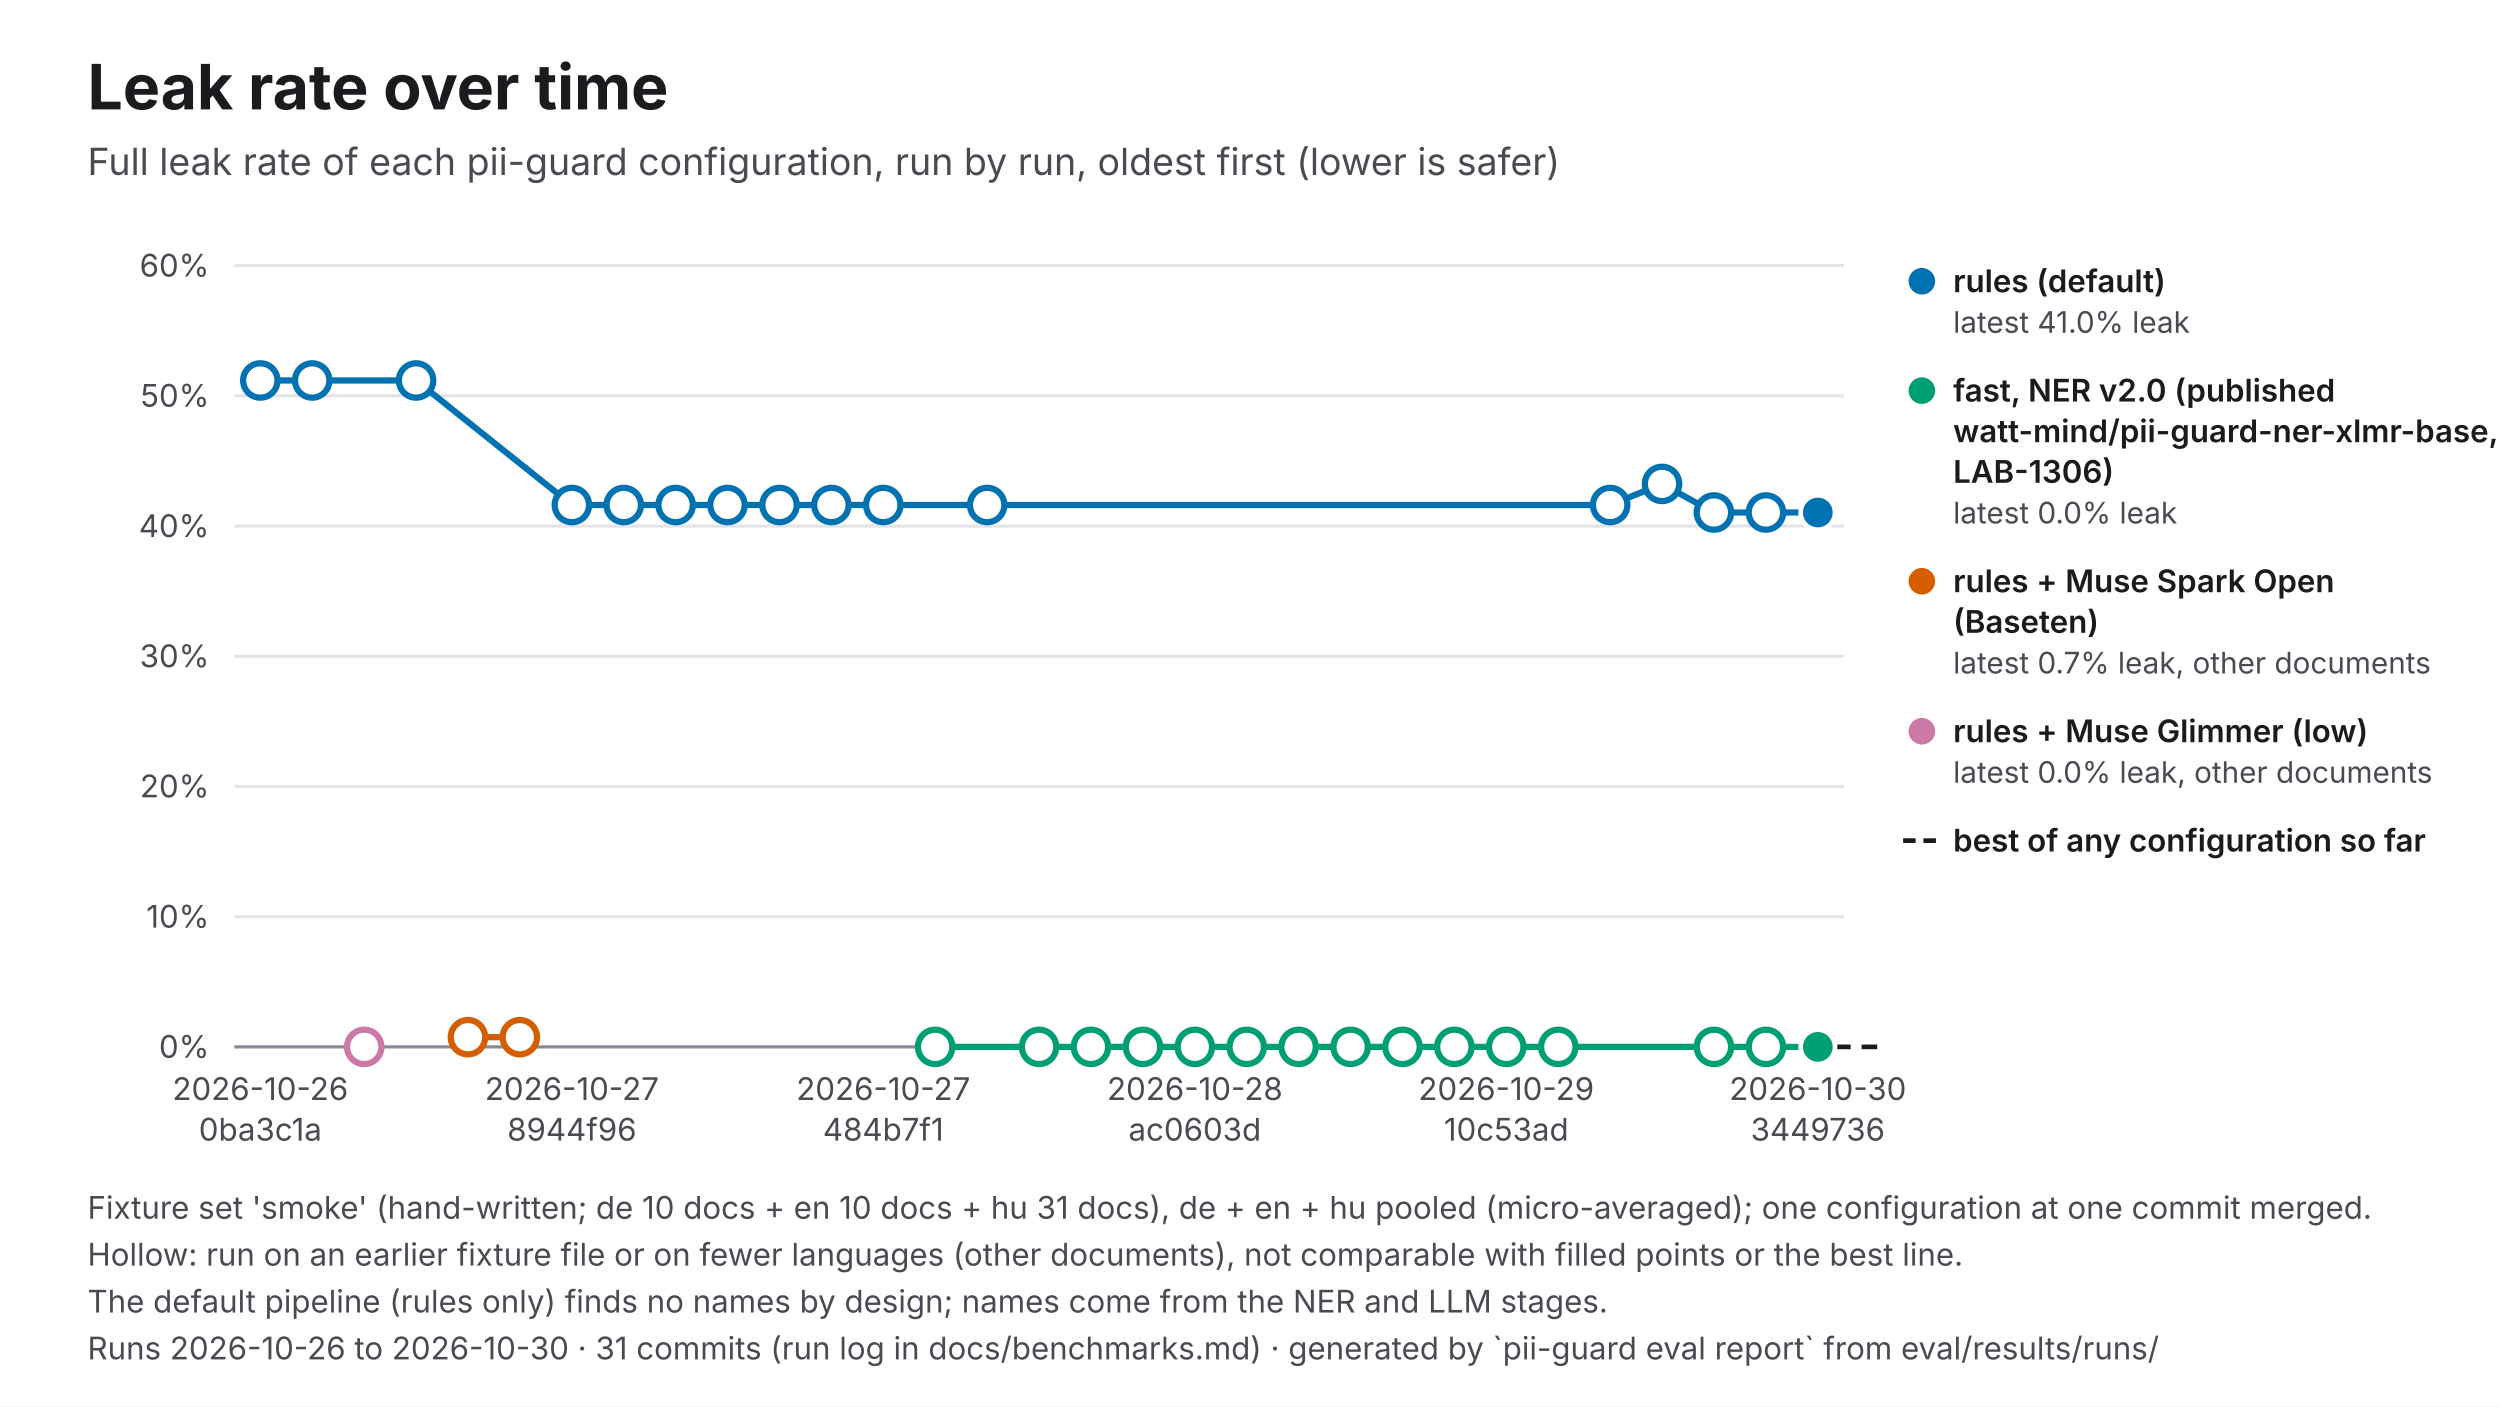
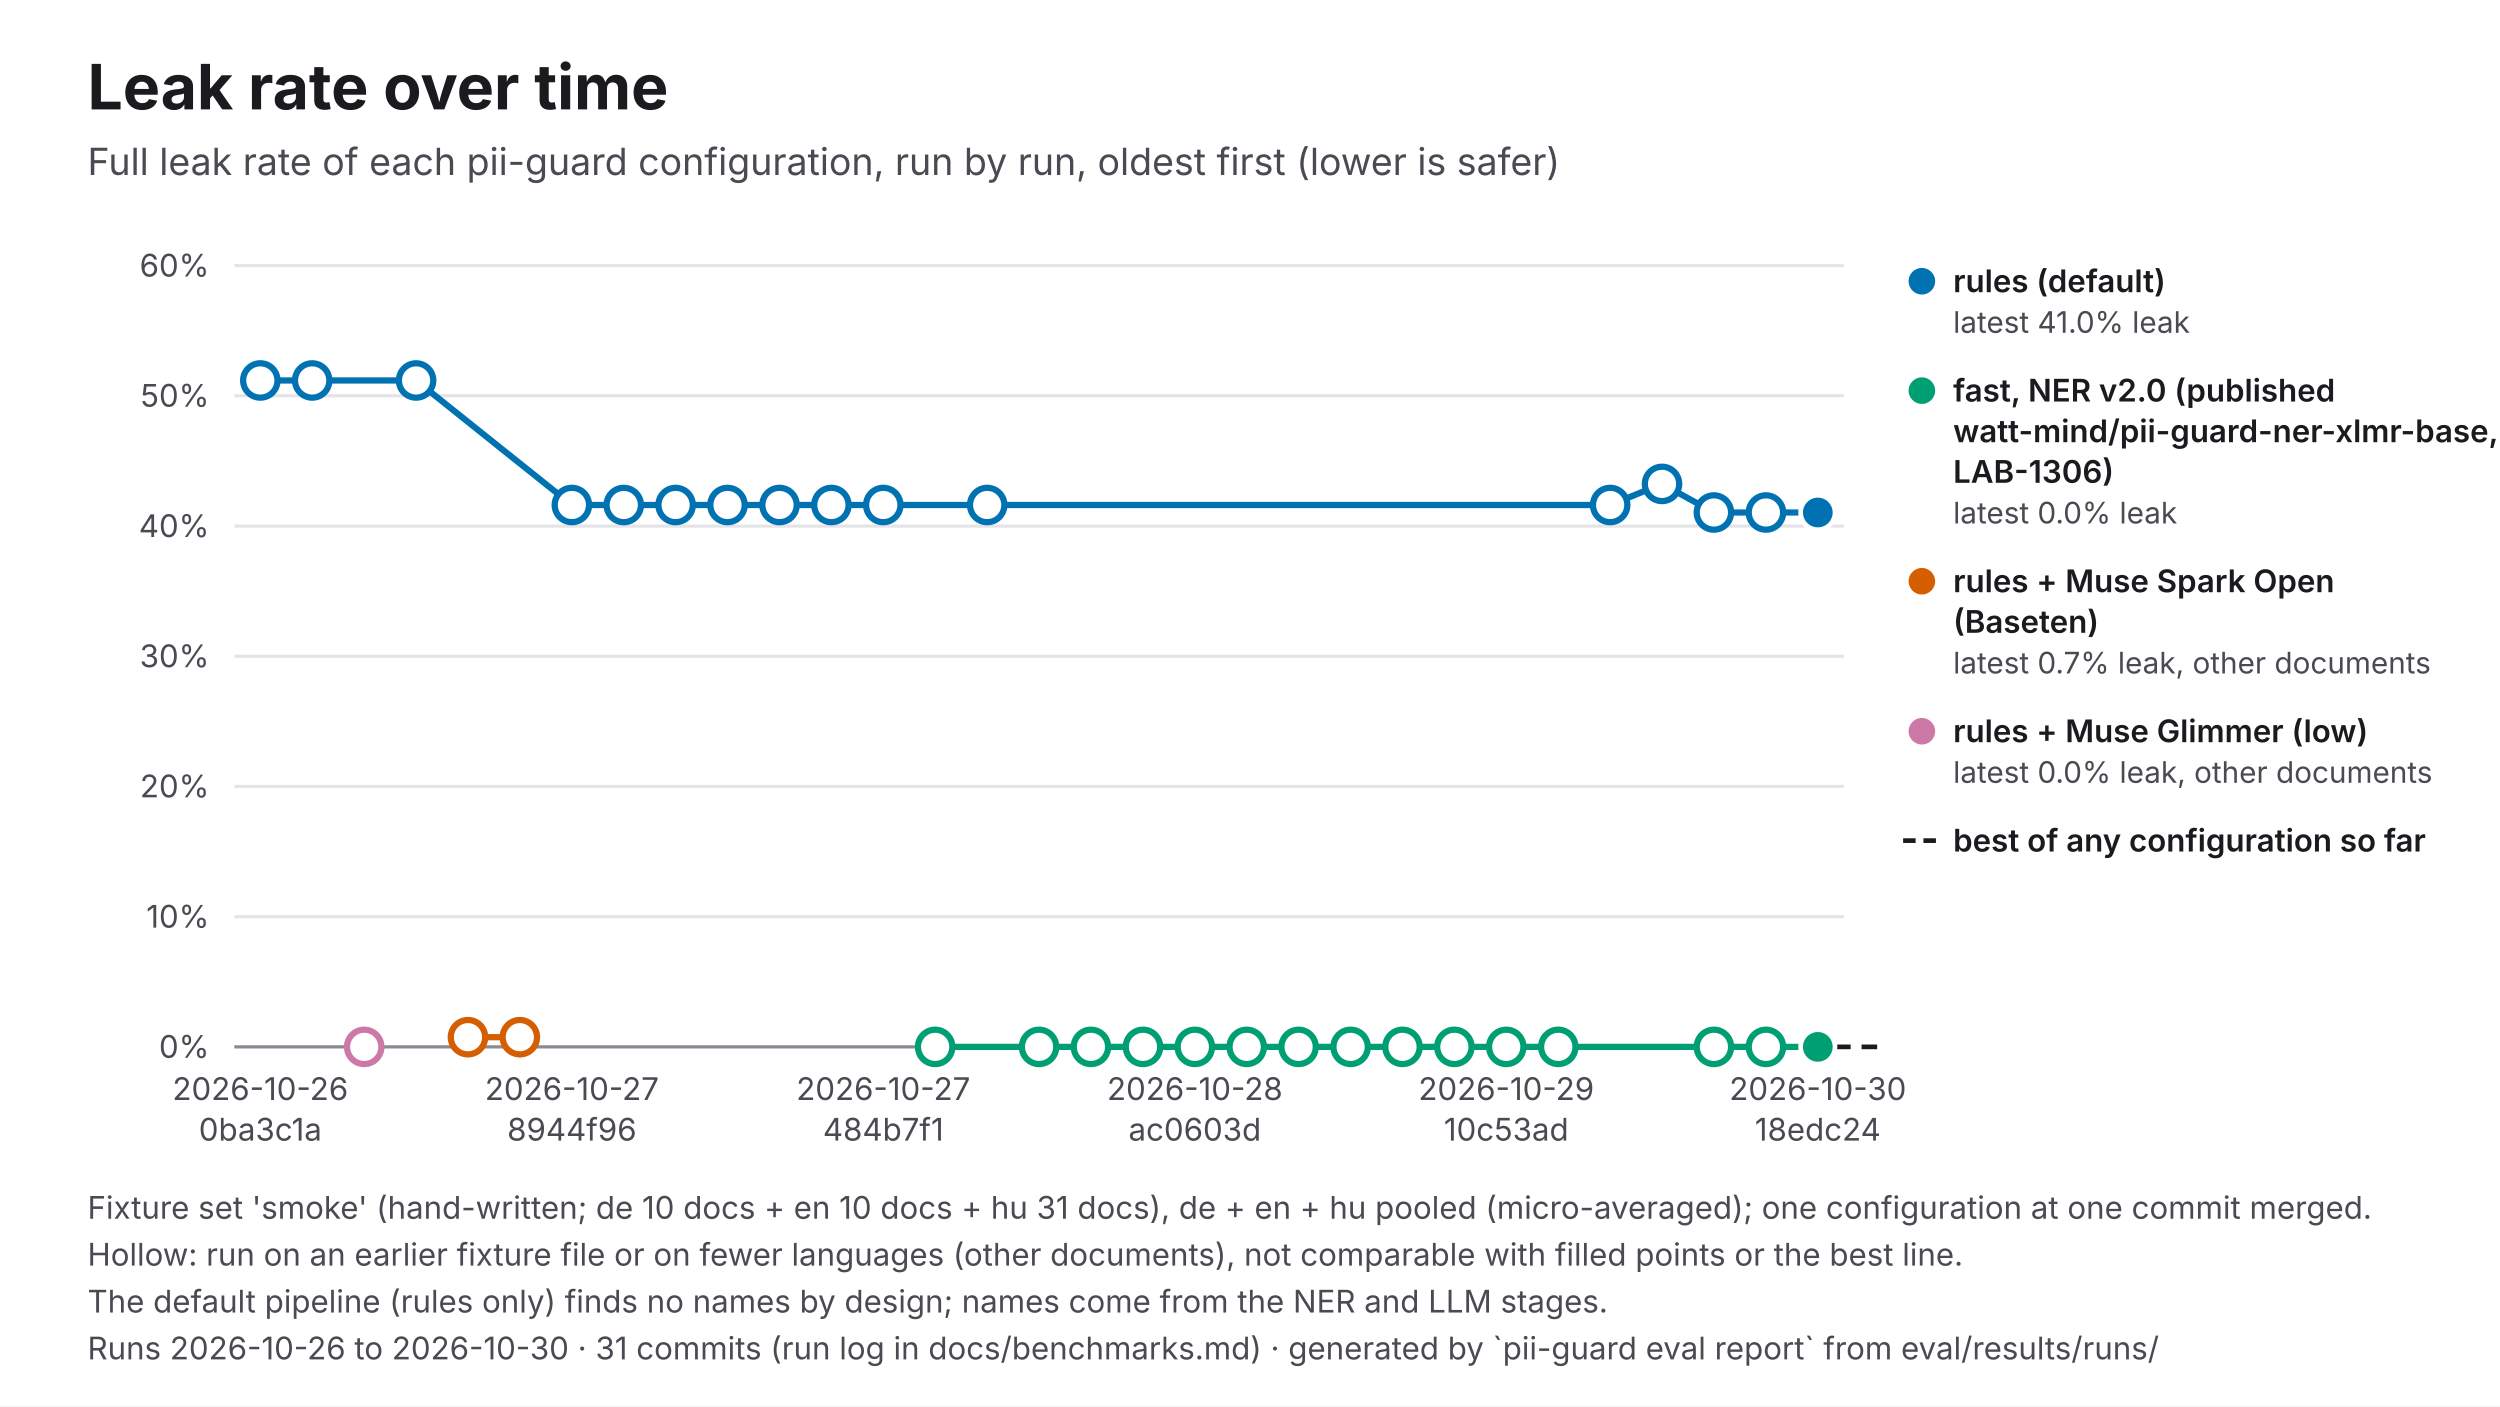
<svg xmlns="http://www.w3.org/2000/svg" viewBox="0 0 1600 900" width="1600" height="900" role="img" aria-labelledby="t d" font-family="Inter, 'Helvetica Neue', Helvetica, Arial, sans-serif">
  <rect width="1600" height="900" fill="#FFFFFF" />
  <text x="56" y="70" font-size="40" fill="#1B1B1F" font-weight="700">Leak rate over time</text>
  <text x="56" y="112" font-size="24" fill="#4A4A52">Full leak rate of each pii-guard configuration, run by run, oldest first (lower is safer)</text>
  <line x1="150" y1="670" x2="1180" y2="670" stroke="#E3E3E8" stroke-width="2" />
  <text x="134" y="677" font-size="20" fill="#4A4A52" text-anchor="end">0%</text>
  <line x1="150" y1="586.7" x2="1180" y2="586.7" stroke="#E3E3E8" stroke-width="2" />
  <text x="134" y="593.7" font-size="20" fill="#4A4A52" text-anchor="end">10%</text>
  <line x1="150" y1="503.3" x2="1180" y2="503.3" stroke="#E3E3E8" stroke-width="2" />
  <text x="134" y="510.3" font-size="20" fill="#4A4A52" text-anchor="end">20%</text>
  <line x1="150" y1="420" x2="1180" y2="420" stroke="#E3E3E8" stroke-width="2" />
  <text x="134" y="427" font-size="20" fill="#4A4A52" text-anchor="end">30%</text>
  <line x1="150" y1="336.7" x2="1180" y2="336.7" stroke="#E3E3E8" stroke-width="2" />
  <text x="134" y="343.7" font-size="20" fill="#4A4A52" text-anchor="end">40%</text>
  <line x1="150" y1="253.3" x2="1180" y2="253.3" stroke="#E3E3E8" stroke-width="2" />
  <text x="134" y="260.3" font-size="20" fill="#4A4A52" text-anchor="end">50%</text>
  <line x1="150" y1="170" x2="1180" y2="170" stroke="#E3E3E8" stroke-width="2" />
  <text x="134" y="177" font-size="20" fill="#4A4A52" text-anchor="end">60%</text>
  <text x="166.6" y="704" font-size="20" fill="#4A4A52" text-anchor="middle">2026-10-26</text>
  <text x="166.6" y="730" font-size="20" fill="#4A4A52" text-anchor="middle">0ba3c1a</text>
  <text x="366" y="704" font-size="20" fill="#4A4A52" text-anchor="middle">2026-10-27</text>
  <text x="366" y="730" font-size="20" fill="#4A4A52" text-anchor="middle">8944f96</text>
  <text x="565.3" y="704" font-size="20" fill="#4A4A52" text-anchor="middle">2026-10-27</text>
  <text x="565.3" y="730" font-size="20" fill="#4A4A52" text-anchor="middle">484b7f1</text>
  <text x="764.7" y="704" font-size="20" fill="#4A4A52" text-anchor="middle">2026-10-28</text>
  <text x="764.7" y="730" font-size="20" fill="#4A4A52" text-anchor="middle">ac0603d</text>
  <text x="964" y="704" font-size="20" fill="#4A4A52" text-anchor="middle">2026-10-29</text>
  <text x="964" y="730" font-size="20" fill="#4A4A52" text-anchor="middle">10c53ad</text>
  <text x="1163.4" y="704" font-size="20" fill="#4A4A52" text-anchor="middle">2026-10-30</text>
-   <text x="1163.4" y="730" font-size="20" fill="#4A4A52" text-anchor="middle">3449736</text>
+   <text x="1163.4" y="730" font-size="20" fill="#4A4A52" text-anchor="middle">18edc24</text>
  <line x1="150" y1="670" x2="1180" y2="670" stroke="#8A8A93" stroke-width="2" />
  <path d="M1123.4,670H1203.4" fill="none" stroke="#1B1B1F" stroke-width="3" stroke-dasharray="10 7" />
  <path d="M166.6,243.5L199.8,243.5L266.3,243.5L366,323.2L399.2,323.2L432.4,323.2L465.6,323.2L498.9,323.2L532.1,323.2L565.3,323.2L631.8,323.2L1030.5,323.2L1063.7,309.7L1096.9,328L1130.2,328L1163.4,328" fill="none" stroke="#0072B2" stroke-width="4" />
  <circle cx="166.6" cy="243.5" r="11" fill="#FFFFFF" stroke="#0072B2" stroke-width="4" />
  <circle cx="199.8" cy="243.5" r="11" fill="#FFFFFF" stroke="#0072B2" stroke-width="4" />
  <circle cx="266.3" cy="243.5" r="11" fill="#FFFFFF" stroke="#0072B2" stroke-width="4" />
  <circle cx="366" cy="323.2" r="11" fill="#FFFFFF" stroke="#0072B2" stroke-width="4" />
  <circle cx="399.2" cy="323.2" r="11" fill="#FFFFFF" stroke="#0072B2" stroke-width="4" />
  <circle cx="432.4" cy="323.2" r="11" fill="#FFFFFF" stroke="#0072B2" stroke-width="4" />
  <circle cx="465.6" cy="323.2" r="11" fill="#FFFFFF" stroke="#0072B2" stroke-width="4" />
  <circle cx="498.9" cy="323.2" r="11" fill="#FFFFFF" stroke="#0072B2" stroke-width="4" />
  <circle cx="532.1" cy="323.2" r="11" fill="#FFFFFF" stroke="#0072B2" stroke-width="4" />
  <circle cx="565.3" cy="323.2" r="11" fill="#FFFFFF" stroke="#0072B2" stroke-width="4" />
  <circle cx="631.8" cy="323.2" r="11" fill="#FFFFFF" stroke="#0072B2" stroke-width="4" />
  <circle cx="1030.5" cy="323.2" r="11" fill="#FFFFFF" stroke="#0072B2" stroke-width="4" />
  <circle cx="1063.7" cy="309.7" r="11" fill="#FFFFFF" stroke="#0072B2" stroke-width="4" />
  <circle cx="1096.9" cy="328" r="11" fill="#FFFFFF" stroke="#0072B2" stroke-width="4" />
  <circle cx="1130.2" cy="328" r="11" fill="#FFFFFF" stroke="#0072B2" stroke-width="4" />
  <circle cx="1163.4" cy="328" r="11" fill="#0072B2" stroke="#FFFFFF" stroke-width="3" />
  <path d="M598.5,670L665,670L698.2,670L731.5,670L764.7,670L797.9,670L831.1,670L864.4,670L897.6,670L930.8,670L964,670L997.3,670L1096.9,670L1130.2,670L1163.4,670" fill="none" stroke="#009E73" stroke-width="4" />
  <circle cx="598.5" cy="670" r="11" fill="#FFFFFF" stroke="#009E73" stroke-width="4" />
  <circle cx="665" cy="670" r="11" fill="#FFFFFF" stroke="#009E73" stroke-width="4" />
  <circle cx="698.2" cy="670" r="11" fill="#FFFFFF" stroke="#009E73" stroke-width="4" />
  <circle cx="731.5" cy="670" r="11" fill="#FFFFFF" stroke="#009E73" stroke-width="4" />
  <circle cx="764.7" cy="670" r="11" fill="#FFFFFF" stroke="#009E73" stroke-width="4" />
  <circle cx="797.9" cy="670" r="11" fill="#FFFFFF" stroke="#009E73" stroke-width="4" />
  <circle cx="831.1" cy="670" r="11" fill="#FFFFFF" stroke="#009E73" stroke-width="4" />
  <circle cx="864.4" cy="670" r="11" fill="#FFFFFF" stroke="#009E73" stroke-width="4" />
  <circle cx="897.6" cy="670" r="11" fill="#FFFFFF" stroke="#009E73" stroke-width="4" />
  <circle cx="930.8" cy="670" r="11" fill="#FFFFFF" stroke="#009E73" stroke-width="4" />
  <circle cx="964" cy="670" r="11" fill="#FFFFFF" stroke="#009E73" stroke-width="4" />
  <circle cx="997.3" cy="670" r="11" fill="#FFFFFF" stroke="#009E73" stroke-width="4" />
  <circle cx="1096.9" cy="670" r="11" fill="#FFFFFF" stroke="#009E73" stroke-width="4" />
  <circle cx="1130.2" cy="670" r="11" fill="#FFFFFF" stroke="#009E73" stroke-width="4" />
  <circle cx="1163.4" cy="670" r="11" fill="#009E73" stroke="#FFFFFF" stroke-width="3" />
  <path d="M299.5,663.8L332.7,663.8" fill="none" stroke="#D55E00" stroke-width="4" />
  <circle cx="299.5" cy="663.8" r="11" fill="#FFFFFF" stroke="#D55E00" stroke-width="4" />
  <circle cx="332.7" cy="663.8" r="11" fill="#FFFFFF" stroke="#D55E00" stroke-width="4" />
  <circle cx="233.1" cy="670" r="11" fill="#FFFFFF" stroke="#CC79A7" stroke-width="4" />
  <circle cx="1230" cy="180" r="10" fill="#0072B2" stroke="#FFFFFF" stroke-width="3" />
  <text x="1250" y="187" font-size="20" fill="#1B1B1F" font-weight="600">rules (default)</text>
  <text x="1250" y="213" font-size="19" fill="#4A4A52">latest 41.0% leak</text>
  <circle cx="1230" cy="250" r="10" fill="#009E73" stroke="#FFFFFF" stroke-width="3" />
  <text x="1250" y="257" font-size="20" fill="#1B1B1F" font-weight="600">fast, NER v2.0 (published</text>
  <text x="1250" y="283" font-size="20" fill="#1B1B1F" font-weight="600">watt-mind/pii-guard-ner-xlmr-base,</text>
  <text x="1250" y="309" font-size="20" fill="#1B1B1F" font-weight="600">LAB-1306)</text>
  <text x="1250" y="335" font-size="19" fill="#4A4A52">latest 0.0% leak</text>
  <circle cx="1230" cy="372" r="10" fill="#D55E00" stroke="#FFFFFF" stroke-width="3" />
  <text x="1250" y="379" font-size="20" fill="#1B1B1F" font-weight="600">rules + Muse Spark Open</text>
  <text x="1250" y="405" font-size="20" fill="#1B1B1F" font-weight="600">(Baseten)</text>
  <text x="1250" y="431" font-size="19" fill="#4A4A52">latest 0.7% leak, other documents</text>
  <circle cx="1230" cy="468" r="10" fill="#CC79A7" stroke="#FFFFFF" stroke-width="3" />
  <text x="1250" y="475" font-size="20" fill="#1B1B1F" font-weight="600">rules + Muse Glimmer (low)</text>
  <text x="1250" y="501" font-size="19" fill="#4A4A52">latest 0.0% leak, other documents</text>
  <line x1="1218" y1="538" x2="1242" y2="538" stroke="#1B1B1F" stroke-width="3" stroke-dasharray="8 5" />
  <text x="1250" y="545" font-size="20" fill="#1B1B1F" font-weight="600">best of any configuration so far</text>
  <text x="56" y="780" font-size="20" fill="#4A4A52">Fixture set 'smoke' (hand-written; de 10 docs + en 10 docs + hu 31 docs), de + en + hu pooled (micro-averaged); one configuration at one commit merged.</text>
  <text x="56" y="810" font-size="20" fill="#4A4A52">Hollow: run on an earlier fixture file or on fewer languages (other documents), not comparable with filled points or the best line.</text>
  <text x="56" y="840" font-size="20" fill="#4A4A52">The default pipeline (rules only) finds no names by design; names come from the NER and LLM stages.</text>
  <text x="56" y="870" font-size="20" fill="#4A4A52">Runs 2026-10-26 to 2026-10-30 · 31 commits (run log in docs/benchmarks.md) · generated by `pii-guard eval report` from eval/results/runs/</text>
</svg>
